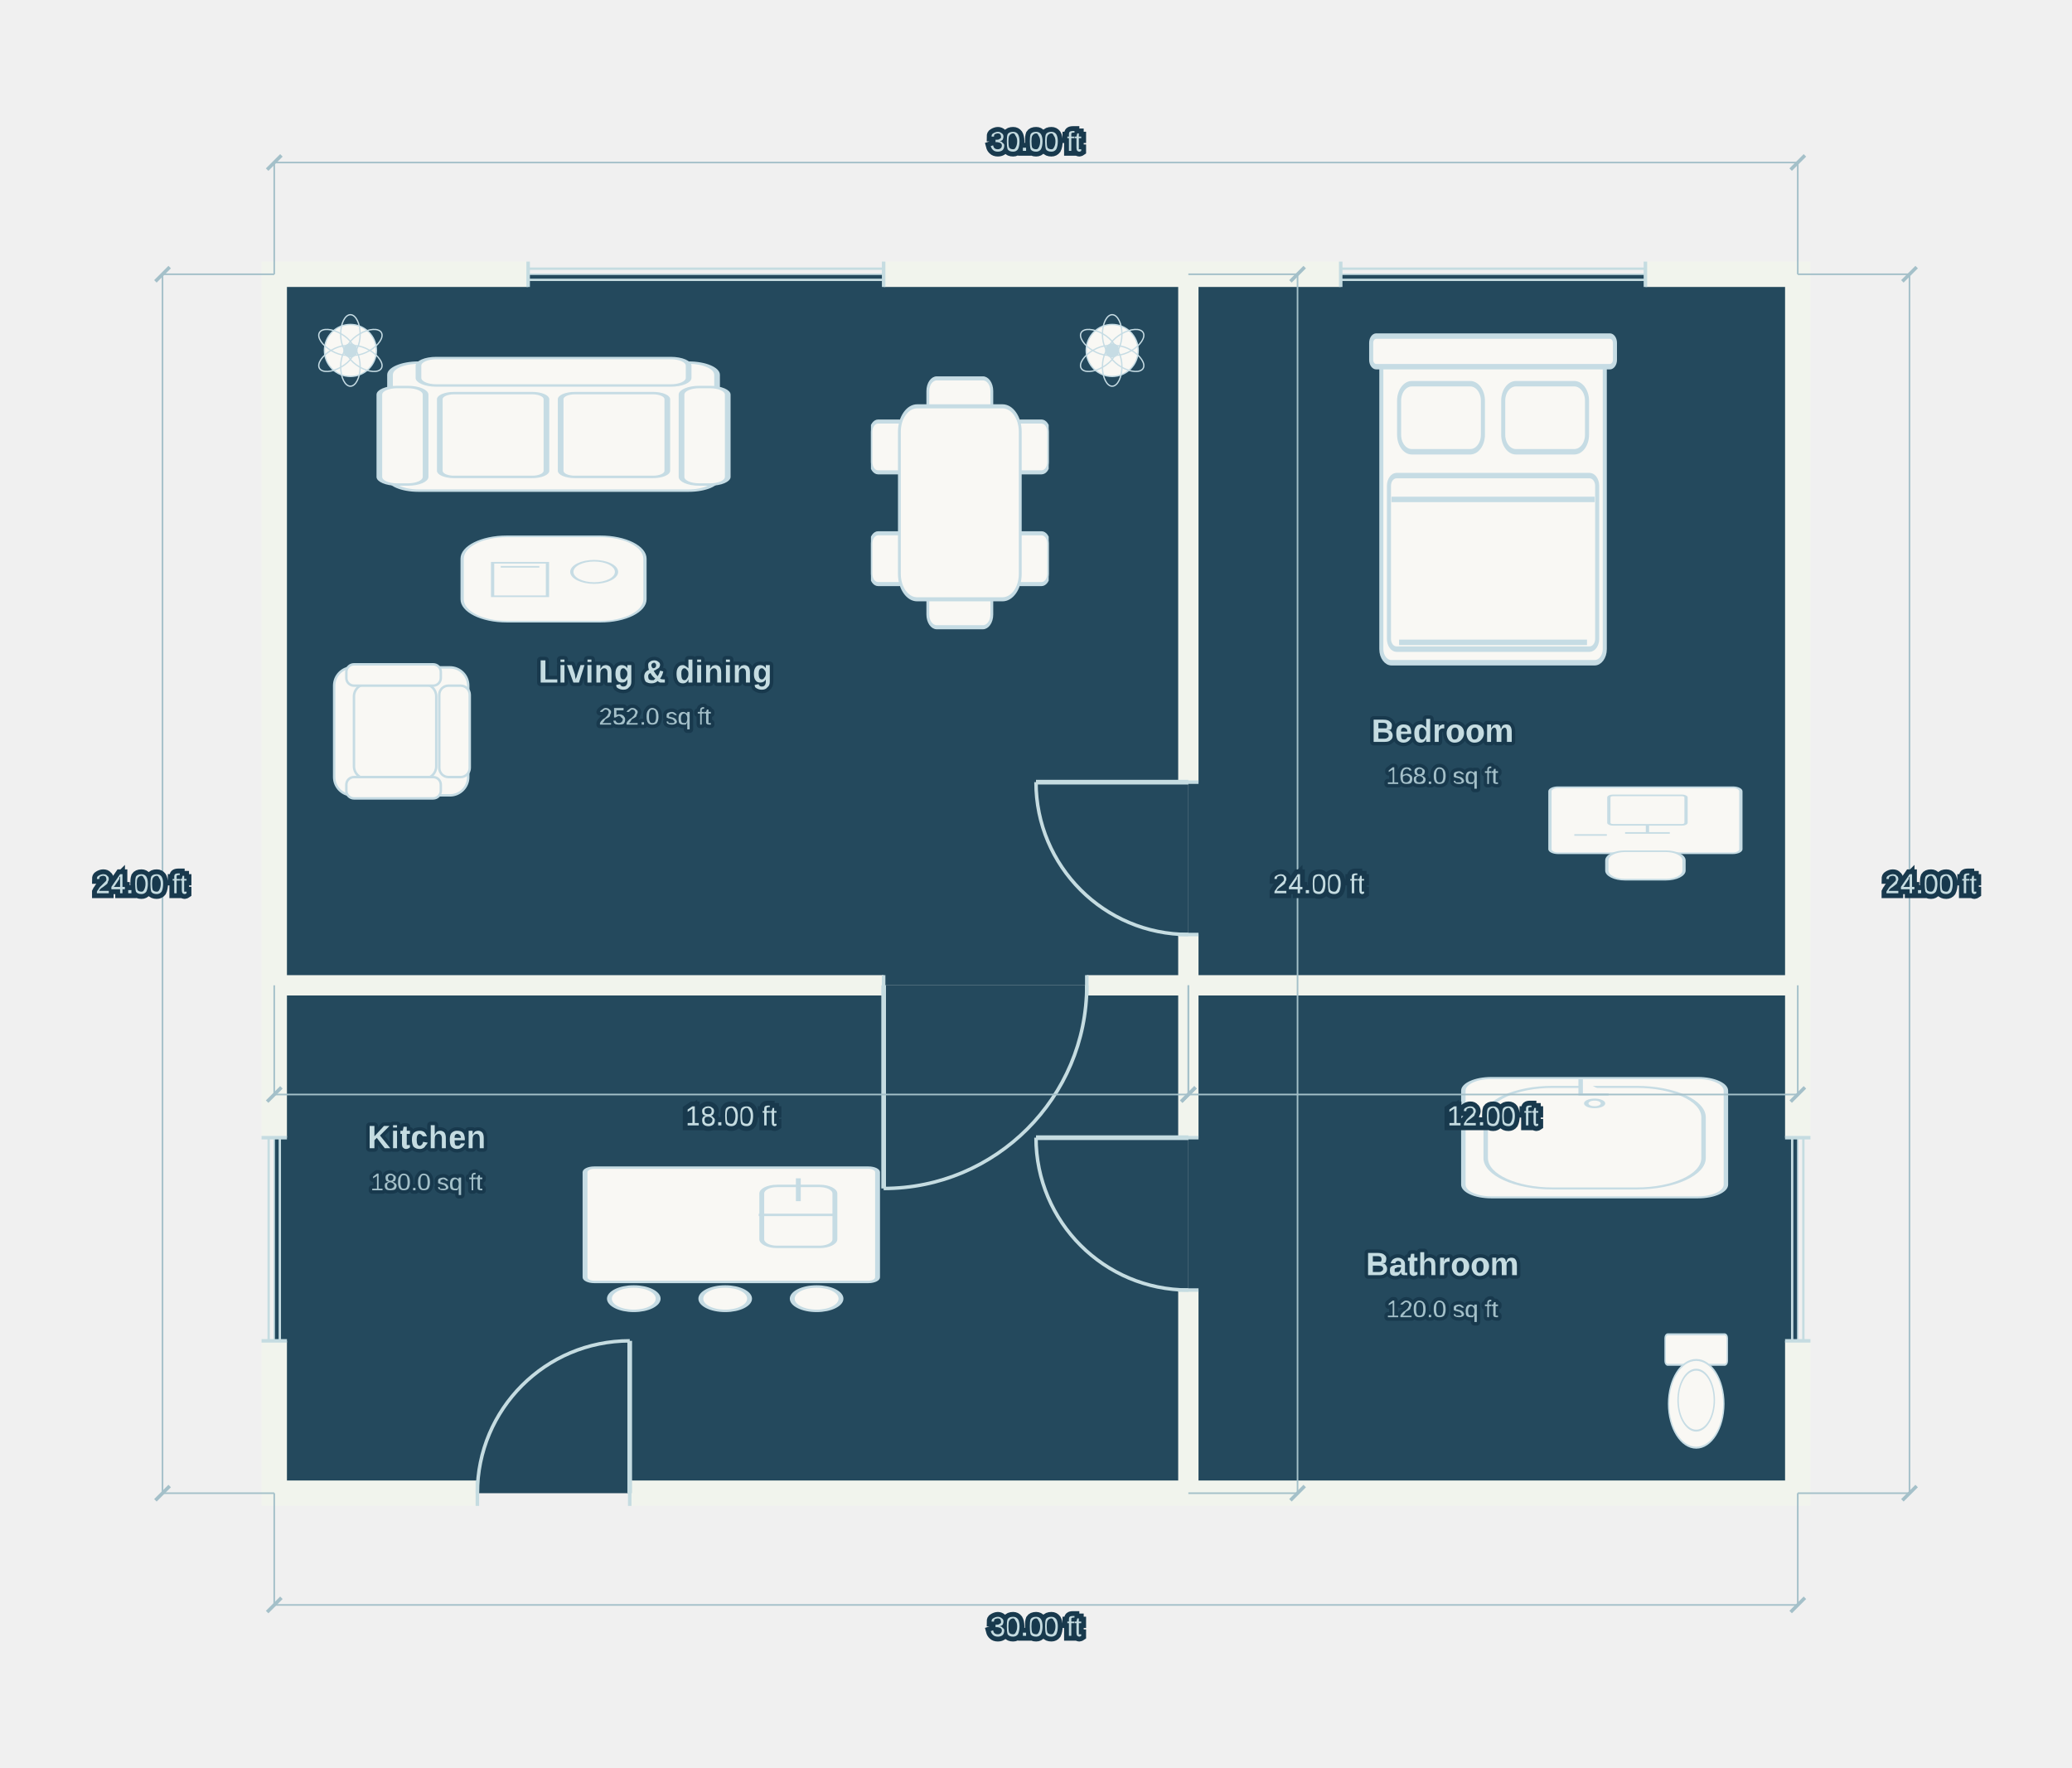
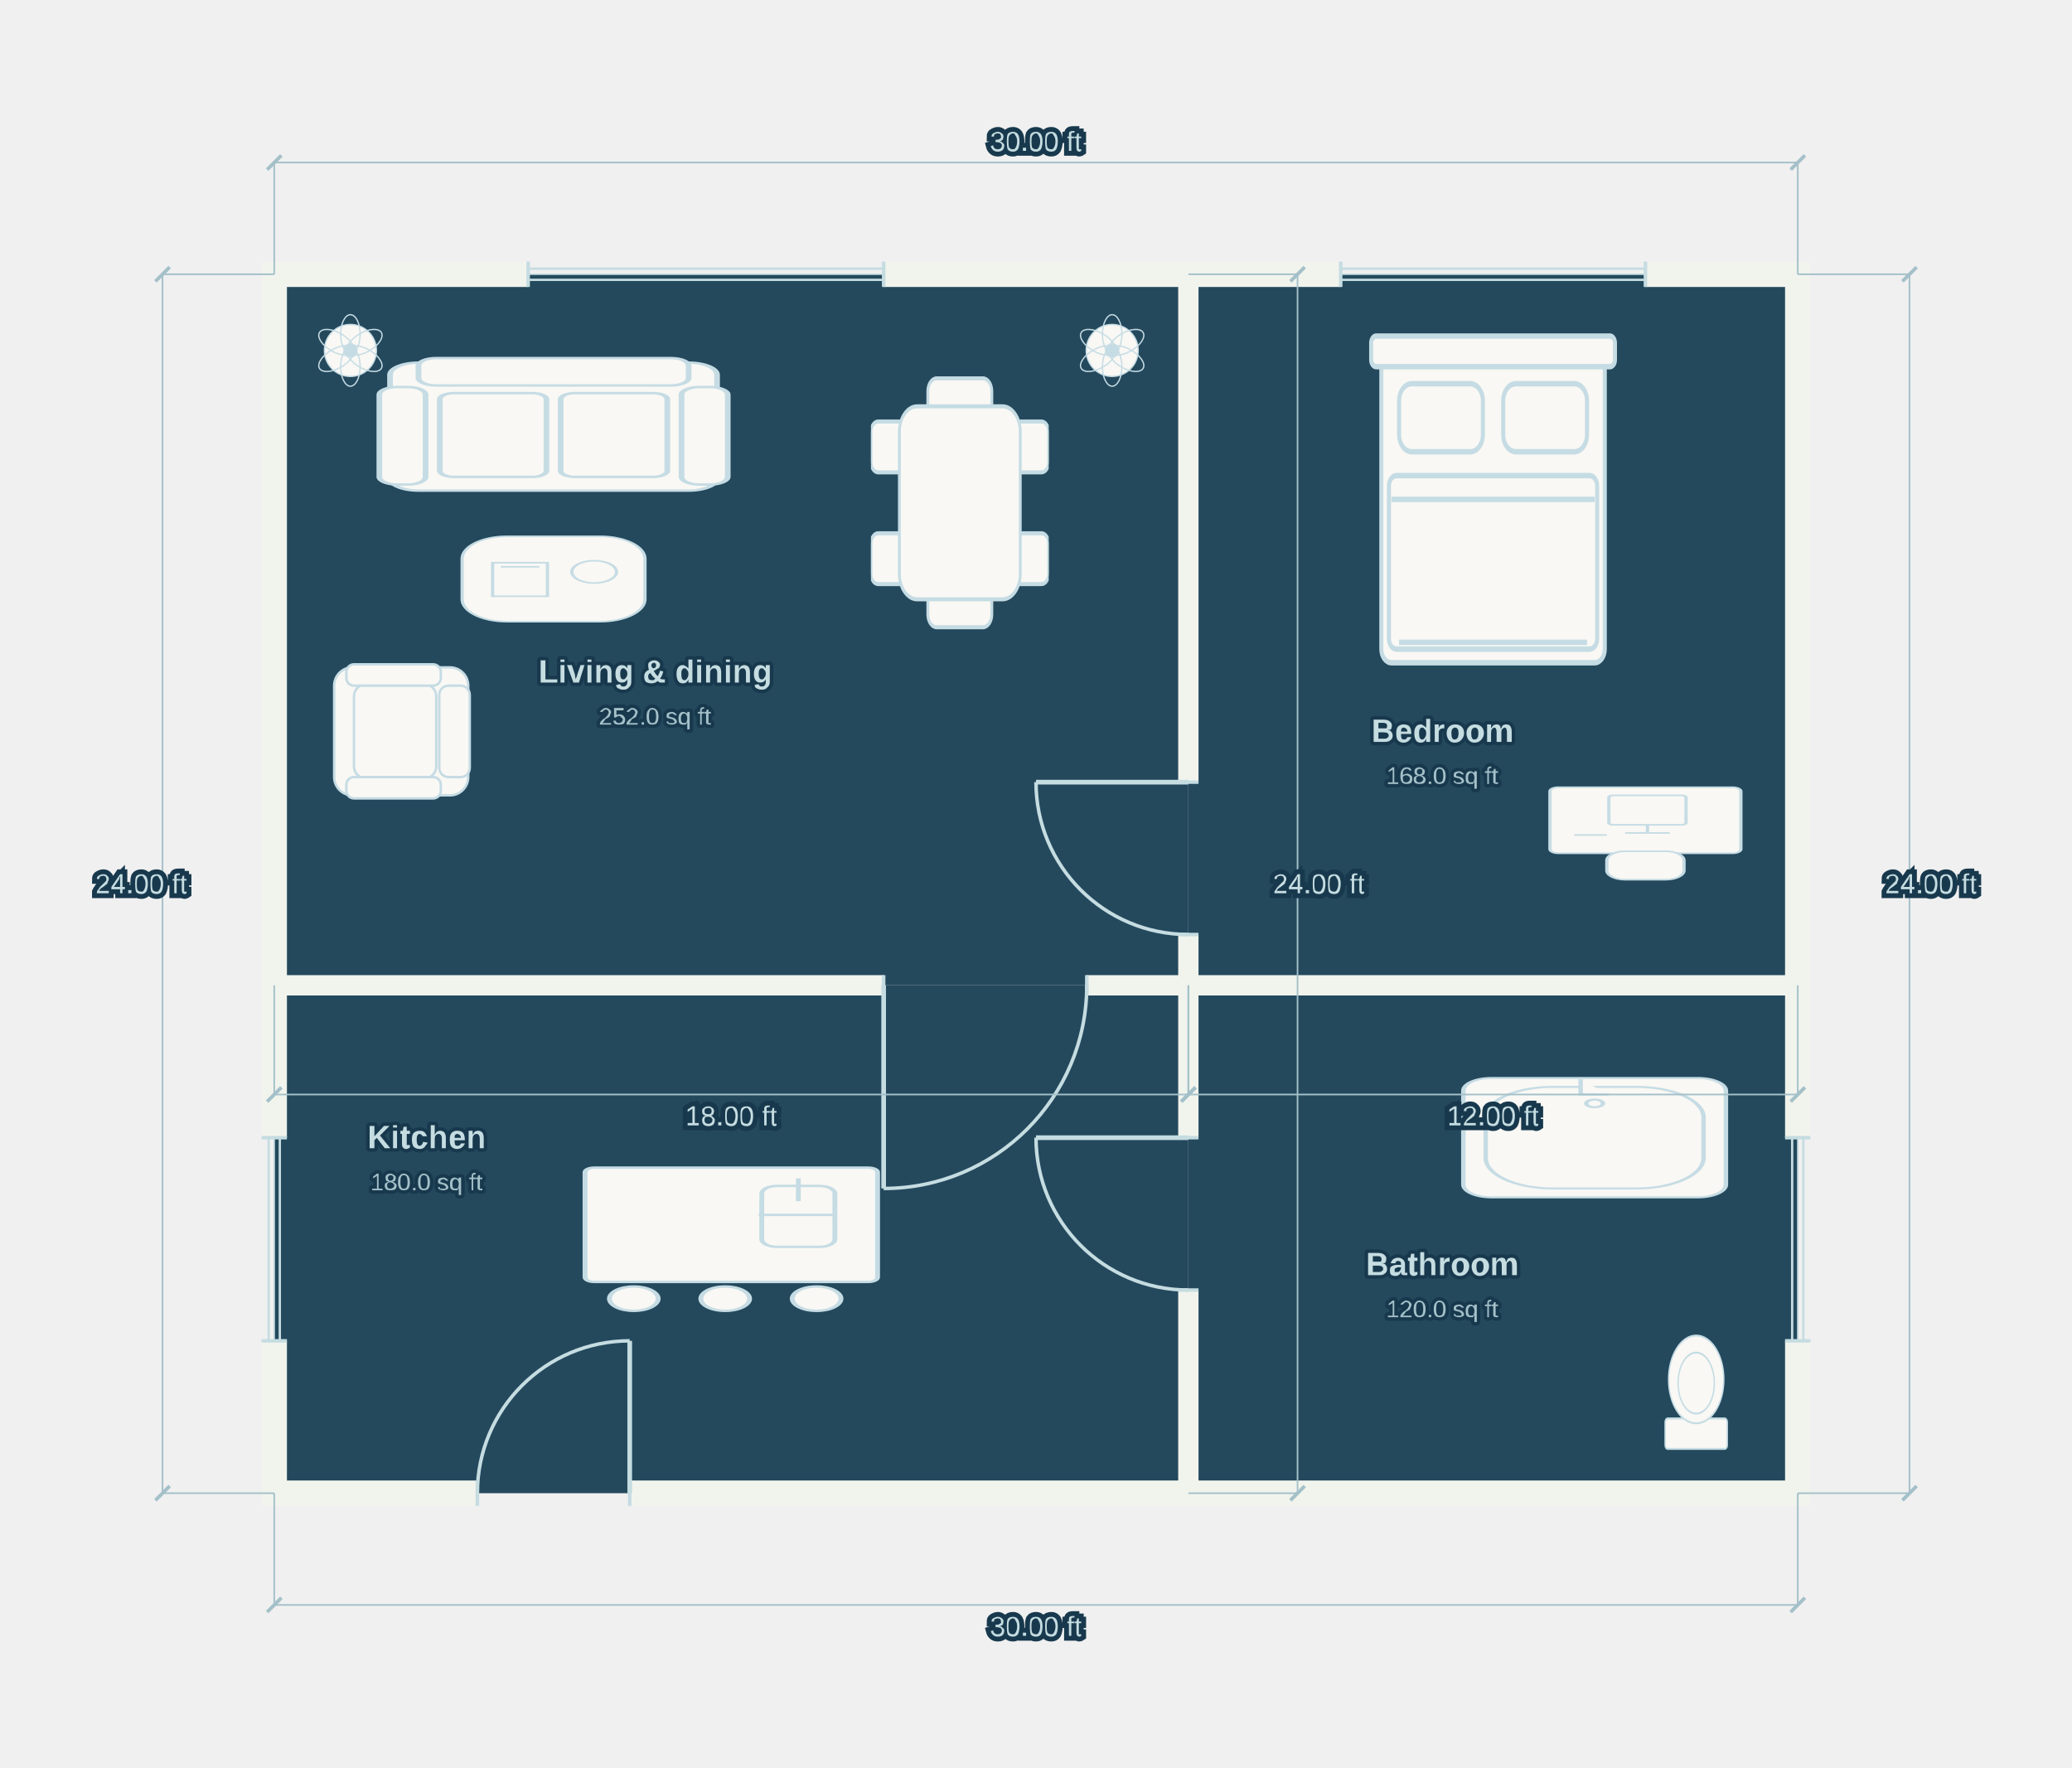
<svg xmlns="http://www.w3.org/2000/svg" class="fp-plan-drawing fp-preset-blueprint" data-testid="floor-plan-blueprint" data-geometry="{&quot;walls&quot;:[{&quot;id&quot;:&quot;north&quot;,&quot;a&quot;:[-15,-12],&quot;b&quot;:[15,-12],&quot;thickness&quot;:0.5,&quot;height&quot;:9},{&quot;id&quot;:&quot;east&quot;,&quot;a&quot;:[15,-12],&quot;b&quot;:[15,12],&quot;thickness&quot;:0.5,&quot;height&quot;:9},{&quot;id&quot;:&quot;south&quot;,&quot;a&quot;:[15,12],&quot;b&quot;:[-15,12],&quot;thickness&quot;:0.5,&quot;height&quot;:9},{&quot;id&quot;:&quot;west&quot;,&quot;a&quot;:[-15,12],&quot;b&quot;:[-15,-12],&quot;thickness&quot;:0.5,&quot;height&quot;:9},{&quot;id&quot;:&quot;bedroom-west&quot;,&quot;a&quot;:[3,-12],&quot;b&quot;:[3,12],&quot;thickness&quot;:0.4,&quot;height&quot;:9},{&quot;id&quot;:&quot;kitchen-divider&quot;,&quot;a&quot;:[-15,2],&quot;b&quot;:[3,2],&quot;thickness&quot;:0.4,&quot;height&quot;:9},{&quot;id&quot;:&quot;bath&quot;,&quot;a&quot;:[3,2],&quot;b&quot;:[15,2],&quot;thickness&quot;:0.4,&quot;height&quot;:9}],&quot;rooms&quot;:[{&quot;id&quot;:&quot;living&quot;,&quot;name&quot;:&quot;Living &amp; dining&quot;,&quot;points&quot;:[[-15,-12],[3,-12],[3,2],[-15,2]]},{&quot;id&quot;:&quot;bedroom&quot;,&quot;name&quot;:&quot;Bedroom&quot;,&quot;points&quot;:[[3,-12],[15,-12],[15,2],[3,2]]},{&quot;id&quot;:&quot;kitchen&quot;,&quot;name&quot;:&quot;Kitchen&quot;,&quot;points&quot;:[[-15,2],[3,2],[3,12],[-15,12]]},{&quot;id&quot;:&quot;bathroom&quot;,&quot;name&quot;:&quot;Bathroom&quot;,&quot;points&quot;:[[3,2],[15,2],[15,12],[3,12]]}],&quot;openings&quot;:[{&quot;id&quot;:&quot;entry&quot;,&quot;kind&quot;:&quot;door&quot;,&quot;wallId&quot;:&quot;south&quot;,&quot;offset&quot;:23,&quot;width&quot;:3,&quot;height&quot;:7,&quot;sill&quot;:0},{&quot;id&quot;:&quot;living-kitchen&quot;,&quot;kind&quot;:&quot;door&quot;,&quot;wallId&quot;:&quot;kitchen-divider&quot;,&quot;offset&quot;:12,&quot;width&quot;:4,&quot;height&quot;:7,&quot;sill&quot;:0},{&quot;id&quot;:&quot;bedroom-entry&quot;,&quot;kind&quot;:&quot;door&quot;,&quot;wallId&quot;:&quot;bedroom-west&quot;,&quot;offset&quot;:10,&quot;width&quot;:3,&quot;height&quot;:7,&quot;sill&quot;:0},{&quot;id&quot;:&quot;bath-entry&quot;,&quot;kind&quot;:&quot;door&quot;,&quot;wallId&quot;:&quot;bedroom-west&quot;,&quot;offset&quot;:17,&quot;width&quot;:3,&quot;height&quot;:7,&quot;sill&quot;:0},{&quot;id&quot;:&quot;living-window&quot;,&quot;kind&quot;:&quot;window&quot;,&quot;wallId&quot;:&quot;north&quot;,&quot;offset&quot;:5,&quot;width&quot;:7,&quot;height&quot;:4,&quot;sill&quot;:3},{&quot;id&quot;:&quot;bedroom-window&quot;,&quot;kind&quot;:&quot;window&quot;,&quot;wallId&quot;:&quot;north&quot;,&quot;offset&quot;:21,&quot;width&quot;:6,&quot;height&quot;:4,&quot;sill&quot;:3},{&quot;id&quot;:&quot;kitchen-window&quot;,&quot;kind&quot;:&quot;window&quot;,&quot;wallId&quot;:&quot;west&quot;,&quot;offset&quot;:3,&quot;width&quot;:4,&quot;height&quot;:4,&quot;sill&quot;:3},{&quot;id&quot;:&quot;bath-window&quot;,&quot;kind&quot;:&quot;window&quot;,&quot;wallId&quot;:&quot;east&quot;,&quot;offset&quot;:17,&quot;width&quot;:4,&quot;height&quot;:4,&quot;sill&quot;:3}]}" viewBox="-20.4 -17.4 40.8 34.8" role="img" aria-label="Courtyard concept — blueprint floor plan, ft" style="background:#18394d;color:#c5dce1">
  <defs>
    <pattern id="public-blueprint-warm-oak-warm-oak" width="3.2" height=".65" patternUnits="userSpaceOnUse">
      <rect width="3.2" height=".65" fill="#e8dcc6" />
      <path d="M0 .65H3.2M0 0V.65M1.6 .05h1M.2 .35h1" fill="none" stroke="#c5ae88" stroke-width=".018" opacity=".65" />
    </pattern>
    <pattern id="public-blueprint-warm-oak-light-stone" width="2.5" height="2.5" patternUnits="userSpaceOnUse">
      <rect width="2.5" height="2.5" fill="#e9e9e3" />
      <path d="M0 0H2.5V2.5M.5 .8l.7 .4 .5-.1" fill="none" stroke="#c8cbc3" stroke-width=".022" />
    </pattern>
    <pattern id="public-blueprint-warm-oak-grid" width="1.25" height="1.25" patternUnits="userSpaceOnUse">
      <circle cx="0" cy="0" r="0.046" fill="#a4c0c9" opacity=".4" />
    </pattern>
    <mask id="public-blueprint-warm-oak-openings" maskUnits="userSpaceOnUse" x="-20.4" y="-17.4" width="40.8" height="34.8">
      <rect x="-20.4" y="-17.4" width="40.8" height="34.8" fill="white" />
      <rect x="23" y="-0.296" width="3" height="0.592" transform="translate(15 12) rotate(180)" fill="black" />
      <rect x="12" y="-0.246" width="4" height="0.492" transform="translate(-15 2) rotate(0)" fill="black" />
      <rect x="10" y="-0.246" width="3" height="0.492" transform="translate(3 -12) rotate(90)" fill="black" />
      <rect x="17" y="-0.246" width="3" height="0.492" transform="translate(3 -12) rotate(90)" fill="black" />
      <rect x="5" y="-0.296" width="7" height="0.592" transform="translate(-15 -12) rotate(0)" fill="black" />
      <rect x="21" y="-0.296" width="6" height="0.592" transform="translate(-15 -12) rotate(0)" fill="black" />
      <rect x="3" y="-0.296" width="4" height="0.592" transform="translate(-15 12) rotate(-90)" fill="black" />
      <rect x="17" y="-0.296" width="4" height="0.592" transform="translate(15 -12) rotate(90)" fill="black" />
    </mask>
  </defs>
  <polygon points="-15,-12 3,-12 3,2 -15,2" fill="#24495d" stroke="none" stroke-width="0.092" />
  <polygon points="3,-12 15,-12 15,2 3,2" fill="#24495d" stroke="none" stroke-width="0.092" />
  <polygon points="-15,2 3,2 3,12 -15,12" fill="#24495d" stroke="none" stroke-width="0.092" />
  <polygon points="3,2 15,2 15,12 3,12" fill="#24495d" stroke="none" stroke-width="0.092" />
  <g data-furniture-id="sofa" transform="translate(-9.5 -9) rotate(0)" style="cursor:default">
    <svg x="-3.5" y="-1.5" width="7" height="3" viewBox="0 0 100 100" preserveAspectRatio="none" style="color:#c6dce4;--furniture-fill:#264e65">
      <g class="fp-symbol" stroke="currentColor" stroke-width="1.6" fill="var(--furniture-fill, #f9f8f4)" vector-effect="non-scaling-stroke">
        <rect x="4" y="8" width="92" height="84" rx="8" />
        <rect x="12" y="5" width="76" height="18" rx="5" />
        <rect x="1" y="24" width="13" height="64" rx="5" />
        <rect x="86" y="24" width="13" height="64" rx="5" />
        <rect x="18" y="28" width="30" height="55" rx="4" />
        <rect x="52" y="28" width="30" height="55" rx="4" />
      </g>
    </svg>
  </g>
  <g data-furniture-id="coffee" transform="translate(-9.5 -6) rotate(0)" style="cursor:default">
    <svg x="-2" y="-1" width="4" height="2" viewBox="0 0 100 100" preserveAspectRatio="none" style="color:#c6dce4;--furniture-fill:#264e65">
      <g class="fp-symbol" stroke="currentColor" stroke-width="1.6" fill="var(--furniture-fill, #f9f8f4)" vector-effect="non-scaling-stroke">
        <rect x="5" y="8" width="90" height="84" rx="22" />
        <circle cx="70" cy="43" r="11" />
        <path d="M20 34h27v33H20zM24 38h19" />
      </g>
    </svg>
  </g>
  <g data-furniture-id="chair" transform="translate(-12.5 -3) rotate(90)" style="cursor:default">
    <svg x="-1.5" y="-1.5" width="3" height="3" viewBox="0 0 100 100" preserveAspectRatio="none" style="color:#c6dce4;--furniture-fill:#264e65">
      <g class="fp-symbol" stroke="currentColor" stroke-width="1.6" fill="var(--furniture-fill, #f9f8f4)" vector-effect="non-scaling-stroke">
        <rect x="8" y="6" width="84" height="88" rx="12" />
        <rect x="19" y="27" width="62" height="54" rx="8" />
        <rect x="6" y="24" width="14" height="62" rx="5" />
        <rect x="80" y="24" width="14" height="62" rx="5" />
        <rect x="20" y="5" width="60" height="20" rx="6" />
      </g>
    </svg>
  </g>
  <g data-furniture-id="dining" transform="translate(-1.5 -7.5) rotate(90)" style="cursor:default">
    <svg x="-2.5" y="-1.75" width="5" height="3.5" viewBox="0 0 100 100" preserveAspectRatio="none" style="color:#c6dce4;--furniture-fill:#264e65">
      <g class="fp-symbol" stroke="currentColor" stroke-width="1.6" fill="var(--furniture-fill, #f9f8f4)" vector-effect="non-scaling-stroke">
        <g>
          <rect x="18" y="0" width="20" height="20" rx="4" />
          <rect x="18" y="80" width="20" height="20" rx="4" />
        </g>
        <g>
          <rect x="62" y="0" width="20" height="20" rx="4" />
          <rect x="62" y="80" width="20" height="20" rx="4" />
        </g>
        <rect x="1" y="32" width="16" height="36" rx="5" />
        <rect x="83" y="32" width="16" height="36" rx="5" />
        <rect x="12" y="16" width="76" height="68" rx="10" />
      </g>
    </svg>
  </g>
  <g data-furniture-id="plant1" transform="translate(-13.5 -10.5) rotate(0)" style="cursor:default">
    <svg x="-0.8" y="-0.8" width="1.6" height="1.6" viewBox="0 0 100 100" preserveAspectRatio="none" style="color:#c6dce4;--furniture-fill:#264e65">
      <g class="fp-symbol" stroke="currentColor" stroke-width="1.6" fill="var(--furniture-fill, #f9f8f4)" vector-effect="non-scaling-stroke">
        <circle cx="50" cy="50" r="32" />
        <ellipse cx="50" cy="30" rx="12" ry="24" transform="rotate(0 50 50)" fill="none" />
        <ellipse cx="50" cy="30" rx="12" ry="24" transform="rotate(60 50 50)" fill="none" />
        <ellipse cx="50" cy="30" rx="12" ry="24" transform="rotate(120 50 50)" fill="none" />
        <ellipse cx="50" cy="30" rx="12" ry="24" transform="rotate(180 50 50)" fill="none" />
        <ellipse cx="50" cy="30" rx="12" ry="24" transform="rotate(240 50 50)" fill="none" />
        <ellipse cx="50" cy="30" rx="12" ry="24" transform="rotate(300 50 50)" fill="none" />
        <circle cx="50" cy="50" r="8" fill="currentColor" />
      </g>
    </svg>
  </g>
  <g data-furniture-id="plant2" transform="translate(1.5 -10.5) rotate(0)" style="cursor:default">
    <svg x="-0.8" y="-0.8" width="1.6" height="1.6" viewBox="0 0 100 100" preserveAspectRatio="none" style="color:#c6dce4;--furniture-fill:#264e65">
      <g class="fp-symbol" stroke="currentColor" stroke-width="1.6" fill="var(--furniture-fill, #f9f8f4)" vector-effect="non-scaling-stroke">
        <circle cx="50" cy="50" r="32" />
        <ellipse cx="50" cy="30" rx="12" ry="24" transform="rotate(0 50 50)" fill="none" />
        <ellipse cx="50" cy="30" rx="12" ry="24" transform="rotate(60 50 50)" fill="none" />
        <ellipse cx="50" cy="30" rx="12" ry="24" transform="rotate(120 50 50)" fill="none" />
        <ellipse cx="50" cy="30" rx="12" ry="24" transform="rotate(180 50 50)" fill="none" />
        <ellipse cx="50" cy="30" rx="12" ry="24" transform="rotate(240 50 50)" fill="none" />
        <ellipse cx="50" cy="30" rx="12" ry="24" transform="rotate(300 50 50)" fill="none" />
        <circle cx="50" cy="50" r="8" fill="currentColor" />
      </g>
    </svg>
  </g>
  <g data-furniture-id="bed" transform="translate(9 -7.5) rotate(0)" style="cursor:default">
    <svg x="-2.5" y="-3.35" width="5" height="6.7" viewBox="0 0 100 100" preserveAspectRatio="none" style="color:#c6dce4;--furniture-fill:#264e65">
      <g class="fp-symbol" stroke="currentColor" stroke-width="1.6" fill="var(--furniture-fill, #f9f8f4)" vector-effect="non-scaling-stroke">
        <rect x="6" y="3" width="88" height="94" rx="4" />
        <rect x="2" y="1" width="96" height="9" rx="2" />
        <rect x="13" y="15" width="33" height="20" rx="5" />
        <rect x="54" y="15" width="33" height="20" rx="5" />
        <rect x="9" y="42" width="82" height="51" rx="3" />
        <path d="M10 49H90M13 91H87" fill="none" />
      </g>
    </svg>
  </g>
  <g data-furniture-id="desk" transform="translate(12 -1) rotate(0)" style="cursor:default">
    <svg x="-2" y="-1" width="4" height="2" viewBox="0 0 100 100" preserveAspectRatio="none" style="color:#c6dce4;--furniture-fill:#264e65">
      <g class="fp-symbol" stroke="currentColor" stroke-width="1.6" fill="var(--furniture-fill, #f9f8f4)" vector-effect="non-scaling-stroke">
        <rect x="3" y="5" width="94" height="65" rx="4" />
        <rect x="31" y="68" width="38" height="28" rx="9" />
        <rect x="32" y="13" width="38" height="29" rx="2" />
        <path d="M51 42v8M40 50h22M15 52h16" />
      </g>
    </svg>
  </g>
  <g data-furniture-id="island" transform="translate(-6 7) rotate(0)" style="cursor:default">
    <svg x="-3" y="-1.5" width="6" height="3" viewBox="0 0 100 100" preserveAspectRatio="none" style="color:#c6dce4;--furniture-fill:#264e65">
      <g class="fp-symbol" stroke="currentColor" stroke-width="1.6" fill="var(--furniture-fill, #f9f8f4)" vector-effect="non-scaling-stroke">
        <rect x="2" y="3" width="96" height="75" rx="3" />
        <circle cx="18" cy="89" r="8" />
        <circle cx="48" cy="89" r="8" />
        <circle cx="78" cy="89" r="8" />
        <rect x="60" y="15" width="24" height="40" rx="5" />
        <path d="M59 34h25M72 10v15" />
      </g>
    </svg>
  </g>
  <g data-furniture-id="bath" transform="translate(11 5) rotate(0)" style="cursor:default">
    <svg x="-2.75" y="-1.25" width="5.5" height="2.5" viewBox="0 0 100 100" preserveAspectRatio="none" style="color:#c6dce4;--furniture-fill:#264e65">
      <g class="fp-symbol" stroke="currentColor" stroke-width="1.6" fill="var(--furniture-fill, #f9f8f4)" vector-effect="non-scaling-stroke">
        <rect x="3" y="3" width="94" height="94" rx="10" />
        <rect x="11" y="10" width="78" height="80" rx="24" />
        <circle cx="50" cy="23" r="3" />
        <path d="M45 4v12h10" />
      </g>
    </svg>
  </g>
-   <g data-furniture-id="toilet" transform="translate(13 10) rotate(0)" style="cursor:default">
+   <g data-furniture-id="toilet" transform="translate(13 10) rotate(180)" style="cursor:default">
    <svg x="-0.85" y="-1.2" width="1.7" height="2.4" viewBox="0 0 100 100" preserveAspectRatio="none" style="color:#c6dce4;--furniture-fill:#264e65">
      <g class="fp-symbol" stroke="currentColor" stroke-width="1.6" fill="var(--furniture-fill, #f9f8f4)" vector-effect="non-scaling-stroke">
        <rect x="14" y="3" width="72" height="25" rx="3" />
        <ellipse cx="50" cy="60" rx="32" ry="36" />
        <ellipse cx="50" cy="57" rx="21" ry="25" />
      </g>
    </svg>
  </g>
  <g mask="url(#public-blueprint-warm-oak-openings)" fill="none" stroke="#f1f4ed" stroke-linejoin="miter" stroke-miterlimit="4" stroke-linecap="butt">
    <path d="M-15 -12 L15 -12 L15 12 L-15 12 Z" stroke-width="0.5" />
    <path d="M3 -12 L3 12" stroke-width="0.4" />
    <path d="M-15 2 L3 2 L15 2" stroke-width="0.4" />
  </g>
  <g transform="translate(15 12) rotate(180) translate(23 0)" stroke="#c5dce1" stroke-width="0.069" fill="none">
    <path d="M0 -0.25v0.5M3 -0.25v0.5" />
    <g transform="translate(0 0) scale(1 1)" opacity="1">
      <path d="M0 0V3" stroke-width="0.092" />
      <path d="M3 0A3 3 0 0 1 0 3" />
    </g>
  </g>
  <g transform="translate(-15 2) rotate(0) translate(12 0)" stroke="#c5dce1" stroke-width="0.069" fill="none">
    <path d="M0 -0.2v0.4M4 -0.2v0.4" />
    <g transform="translate(0 0) scale(1 1)" opacity="1">
      <path d="M0 0V4" stroke-width="0.092" />
      <path d="M4 0A4 4 0 0 1 0 4" />
    </g>
  </g>
  <g transform="translate(3 -12) rotate(90) translate(10 0)" stroke="#c5dce1" stroke-width="0.069" fill="none">
    <path d="M0 -0.2v0.4M3 -0.2v0.4" />
    <g transform="translate(0 0) scale(1 1)" opacity="1">
      <path d="M0 0V3" stroke-width="0.092" />
      <path d="M3 0A3 3 0 0 1 0 3" />
    </g>
  </g>
  <g transform="translate(3 -12) rotate(90) translate(17 0)" stroke="#c5dce1" stroke-width="0.069" fill="none">
    <path d="M0 -0.2v0.4M3 -0.2v0.4" />
    <g transform="translate(0 0) scale(1 1)" opacity="1">
      <path d="M0 0V3" stroke-width="0.092" />
      <path d="M3 0A3 3 0 0 1 0 3" />
    </g>
  </g>
  <g transform="translate(-15 -12) rotate(0) translate(5 0)" stroke="#c5dce1" stroke-width="0.069" fill="none">
    <path d="M0 -0.25v0.5M7 -0.25v0.5" />
    <path d="M0 -0.11h7M0 0.11h7" stroke-width="0.046" />
    <path d="M0 0h7" stroke-width="0.028" />
  </g>
  <g transform="translate(-15 -12) rotate(0) translate(21 0)" stroke="#c5dce1" stroke-width="0.069" fill="none">
    <path d="M0 -0.25v0.5M6 -0.25v0.5" />
    <path d="M0 -0.11h6M0 0.11h6" stroke-width="0.046" />
    <path d="M0 0h6" stroke-width="0.028" />
  </g>
  <g transform="translate(-15 12) rotate(-90) translate(3 0)" stroke="#c5dce1" stroke-width="0.069" fill="none">
    <path d="M0 -0.25v0.5M4 -0.25v0.5" />
    <path d="M0 -0.11h4M0 0.11h4" stroke-width="0.046" />
    <path d="M0 0h4" stroke-width="0.028" />
  </g>
  <g transform="translate(15 -12) rotate(90) translate(17 0)" stroke="#c5dce1" stroke-width="0.069" fill="none">
    <path d="M0 -0.25v0.5M4 -0.25v0.5" />
    <path d="M0 -0.11h4M0 0.11h4" stroke-width="0.046" />
    <path d="M0 0h4" stroke-width="0.028" />
  </g>
  <g text-anchor="middle" fill="#c5dce1" font-family="Arial, sans-serif" paint-order="stroke" stroke="#18394d" stroke-width="0.14" stroke-linejoin="round">
    <text x="-7.5" y="-3.961" font-size="0.638" font-weight="600">Living &amp; dining</text>
    <text x="-7.5" y="-3.131" font-size="0.472" fill="#a4c0c9">252.0 sq ft</text>
  </g>
  <g text-anchor="middle" fill="#c5dce1" font-family="Arial, sans-serif" paint-order="stroke" stroke="#18394d" stroke-width="0.14" stroke-linejoin="round">
    <text x="8" y="-2.794" font-size="0.638" font-weight="600">Bedroom</text>
    <text x="8" y="-1.965" font-size="0.472" fill="#a4c0c9">168.0 sq ft</text>
  </g>
  <g text-anchor="middle" fill="#c5dce1" font-family="Arial, sans-serif" paint-order="stroke" stroke="#18394d" stroke-width="0.14" stroke-linejoin="round">
    <text x="-12" y="5.206" font-size="0.638" font-weight="600">Kitchen</text>
    <text x="-12" y="6.035" font-size="0.472" fill="#a4c0c9">180.0 sq ft</text>
  </g>
  <g text-anchor="middle" fill="#c5dce1" font-family="Arial, sans-serif" paint-order="stroke" stroke="#18394d" stroke-width="0.14" stroke-linejoin="round">
    <text x="8" y="7.706" font-size="0.638" font-weight="600">Bathroom</text>
    <text x="8" y="8.535" font-size="0.472" fill="#a4c0c9">120.0 sq ft</text>
  </g>
  <g stroke="#a4c0c9" stroke-width="0.032" fill="none">
    <path d="M-15 -12L-15 -14.2M15 -12L15 -14.2M-15 -14.2L15 -14.2" />
    <path d="M-15.14 -14.06l0.281 -0.281" stroke-width="0.069" />
    <path d="M14.86 -14.06l0.281 -0.281" stroke-width="0.069" />
    <text x="0" y="-14.62" text-anchor="middle" dominant-baseline="central" font-size="0.543" font-family="Arial, sans-serif" stroke="#18394d" stroke-width="0.191" paint-order="stroke" fill="#c5dce1">30.00 ft</text>
  </g>
  <g stroke="#a4c0c9" stroke-width="0.032" fill="none">
    <path d="M15 -12L17.2 -12M15 12L17.2 12M17.2 -12L17.2 12" />
    <path d="M17.06 -11.86l0.281 -0.281" stroke-width="0.069" />
    <path d="M17.06 12.14l0.281 -0.281" stroke-width="0.069" />
    <text x="17.62" y="0" text-anchor="middle" dominant-baseline="central" font-size="0.543" font-family="Arial, sans-serif" stroke="#18394d" stroke-width="0.191" paint-order="stroke" fill="#c5dce1">24.00 ft</text>
  </g>
  <g stroke="#a4c0c9" stroke-width="0.032" fill="none">
    <path d="M15 12L15 14.2M-15 12L-15 14.2M15 14.2L-15 14.2" />
    <path d="M14.86 14.34l0.281 -0.281" stroke-width="0.069" />
    <path d="M-15.14 14.34l0.281 -0.281" stroke-width="0.069" />
    <text x="0" y="14.62" text-anchor="middle" dominant-baseline="central" font-size="0.543" font-family="Arial, sans-serif" stroke="#18394d" stroke-width="0.191" paint-order="stroke" fill="#c5dce1">30.00 ft</text>
  </g>
  <g stroke="#a4c0c9" stroke-width="0.032" fill="none">
    <path d="M-15 12L-17.2 12M-15 -12L-17.2 -12M-17.2 12L-17.2 -12" />
    <path d="M-17.34 12.14l0.281 -0.281" stroke-width="0.069" />
    <path d="M-17.34 -11.86l0.281 -0.281" stroke-width="0.069" />
    <text x="-17.62" y="0" text-anchor="middle" dominant-baseline="central" font-size="0.543" font-family="Arial, sans-serif" stroke="#18394d" stroke-width="0.191" paint-order="stroke" fill="#c5dce1">24.00 ft</text>
  </g>
  <g stroke="#a4c0c9" stroke-width="0.032" fill="none">
    <path d="M3 -12L5.15 -12M3 12L5.15 12M5.15 -12L5.15 12" />
    <path d="M5.01 -11.86l0.281 -0.281" stroke-width="0.069" />
    <path d="M5.01 12.14l0.281 -0.281" stroke-width="0.069" />
    <text x="5.57" y="0" text-anchor="middle" dominant-baseline="central" font-size="0.543" font-family="Arial, sans-serif" stroke="#18394d" stroke-width="0.191" paint-order="stroke" fill="#c5dce1">24.00 ft</text>
  </g>
  <g stroke="#a4c0c9" stroke-width="0.032" fill="none">
    <path d="M-15 2L-15 4.15M3 2L3 4.15M-15 4.15L3 4.15" />
    <path d="M-15.14 4.29l0.281 -0.281" stroke-width="0.069" />
    <path d="M2.86 4.29l0.281 -0.281" stroke-width="0.069" />
    <text x="-6" y="4.57" text-anchor="middle" dominant-baseline="central" font-size="0.543" font-family="Arial, sans-serif" stroke="#18394d" stroke-width="0.191" paint-order="stroke" fill="#c5dce1">18.00 ft</text>
  </g>
  <g stroke="#a4c0c9" stroke-width="0.032" fill="none">
    <path d="M3 2L3 4.15M15 2L15 4.15M3 4.15L15 4.15" />
    <path d="M2.86 4.29l0.281 -0.281" stroke-width="0.069" />
    <path d="M14.86 4.29l0.281 -0.281" stroke-width="0.069" />
    <text x="9" y="4.57" text-anchor="middle" dominant-baseline="central" font-size="0.543" font-family="Arial, sans-serif" stroke="#18394d" stroke-width="0.191" paint-order="stroke" fill="#c5dce1">12.00 ft</text>
  </g>
</svg>
